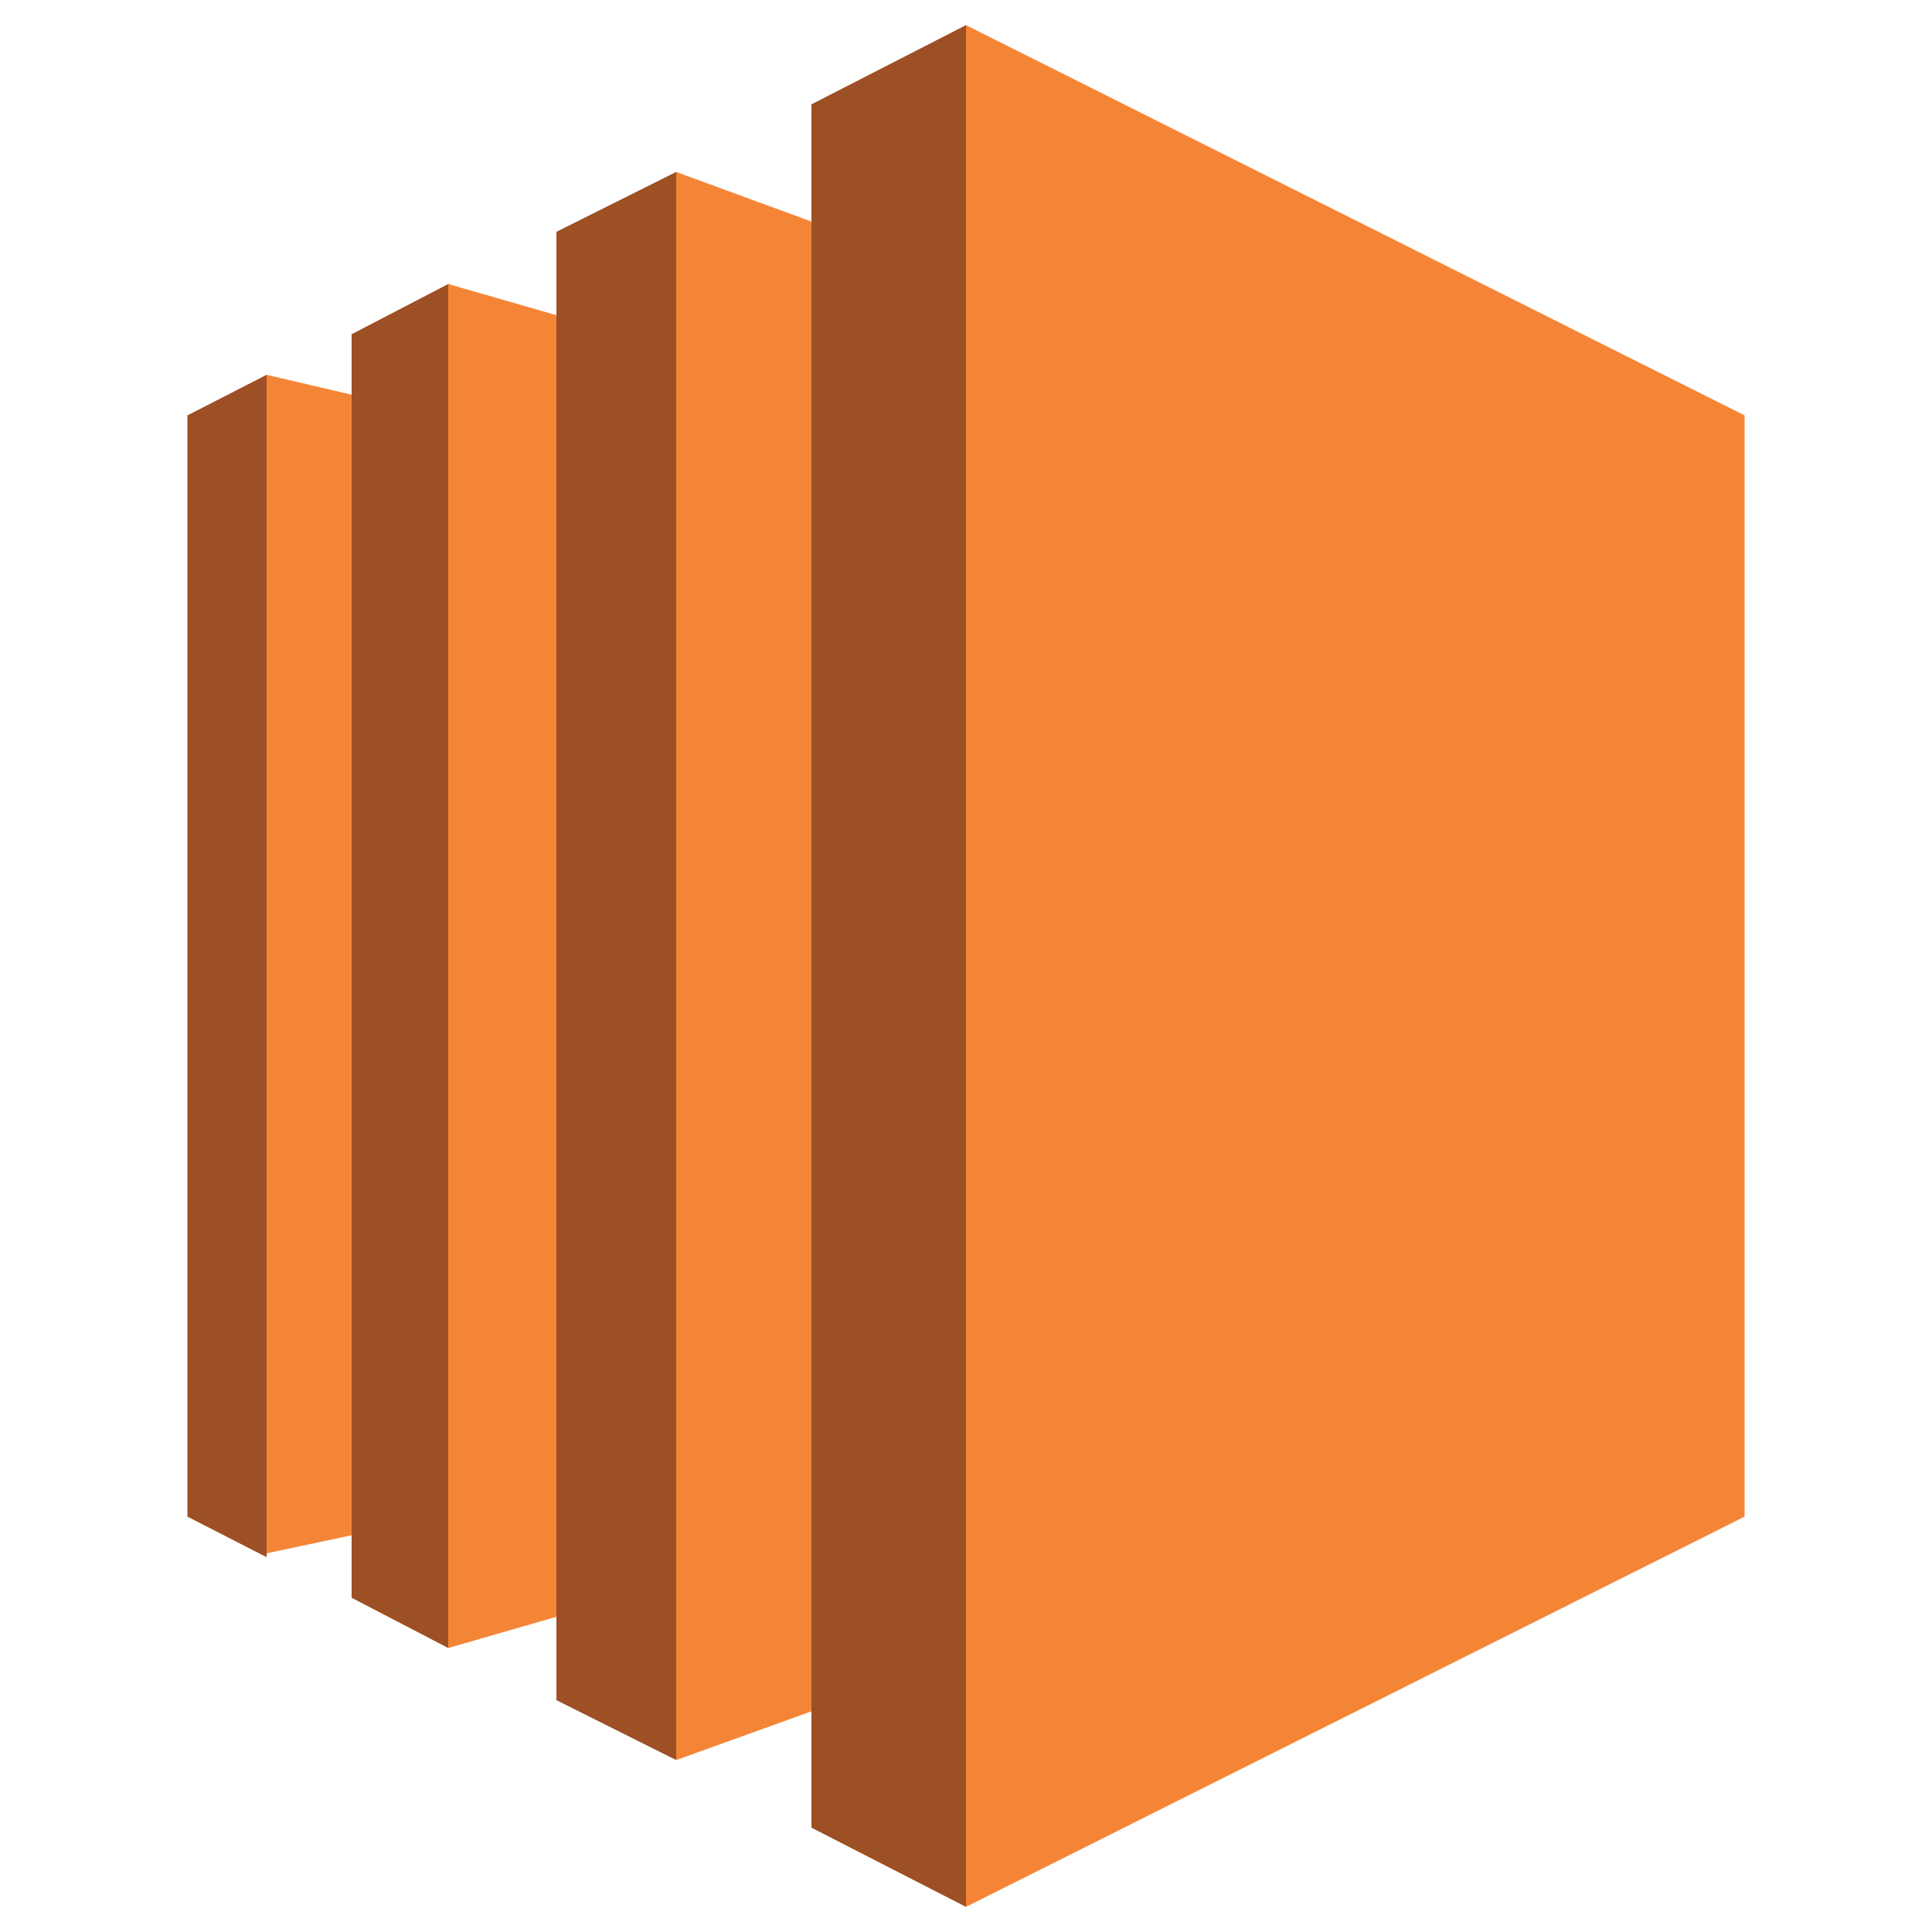
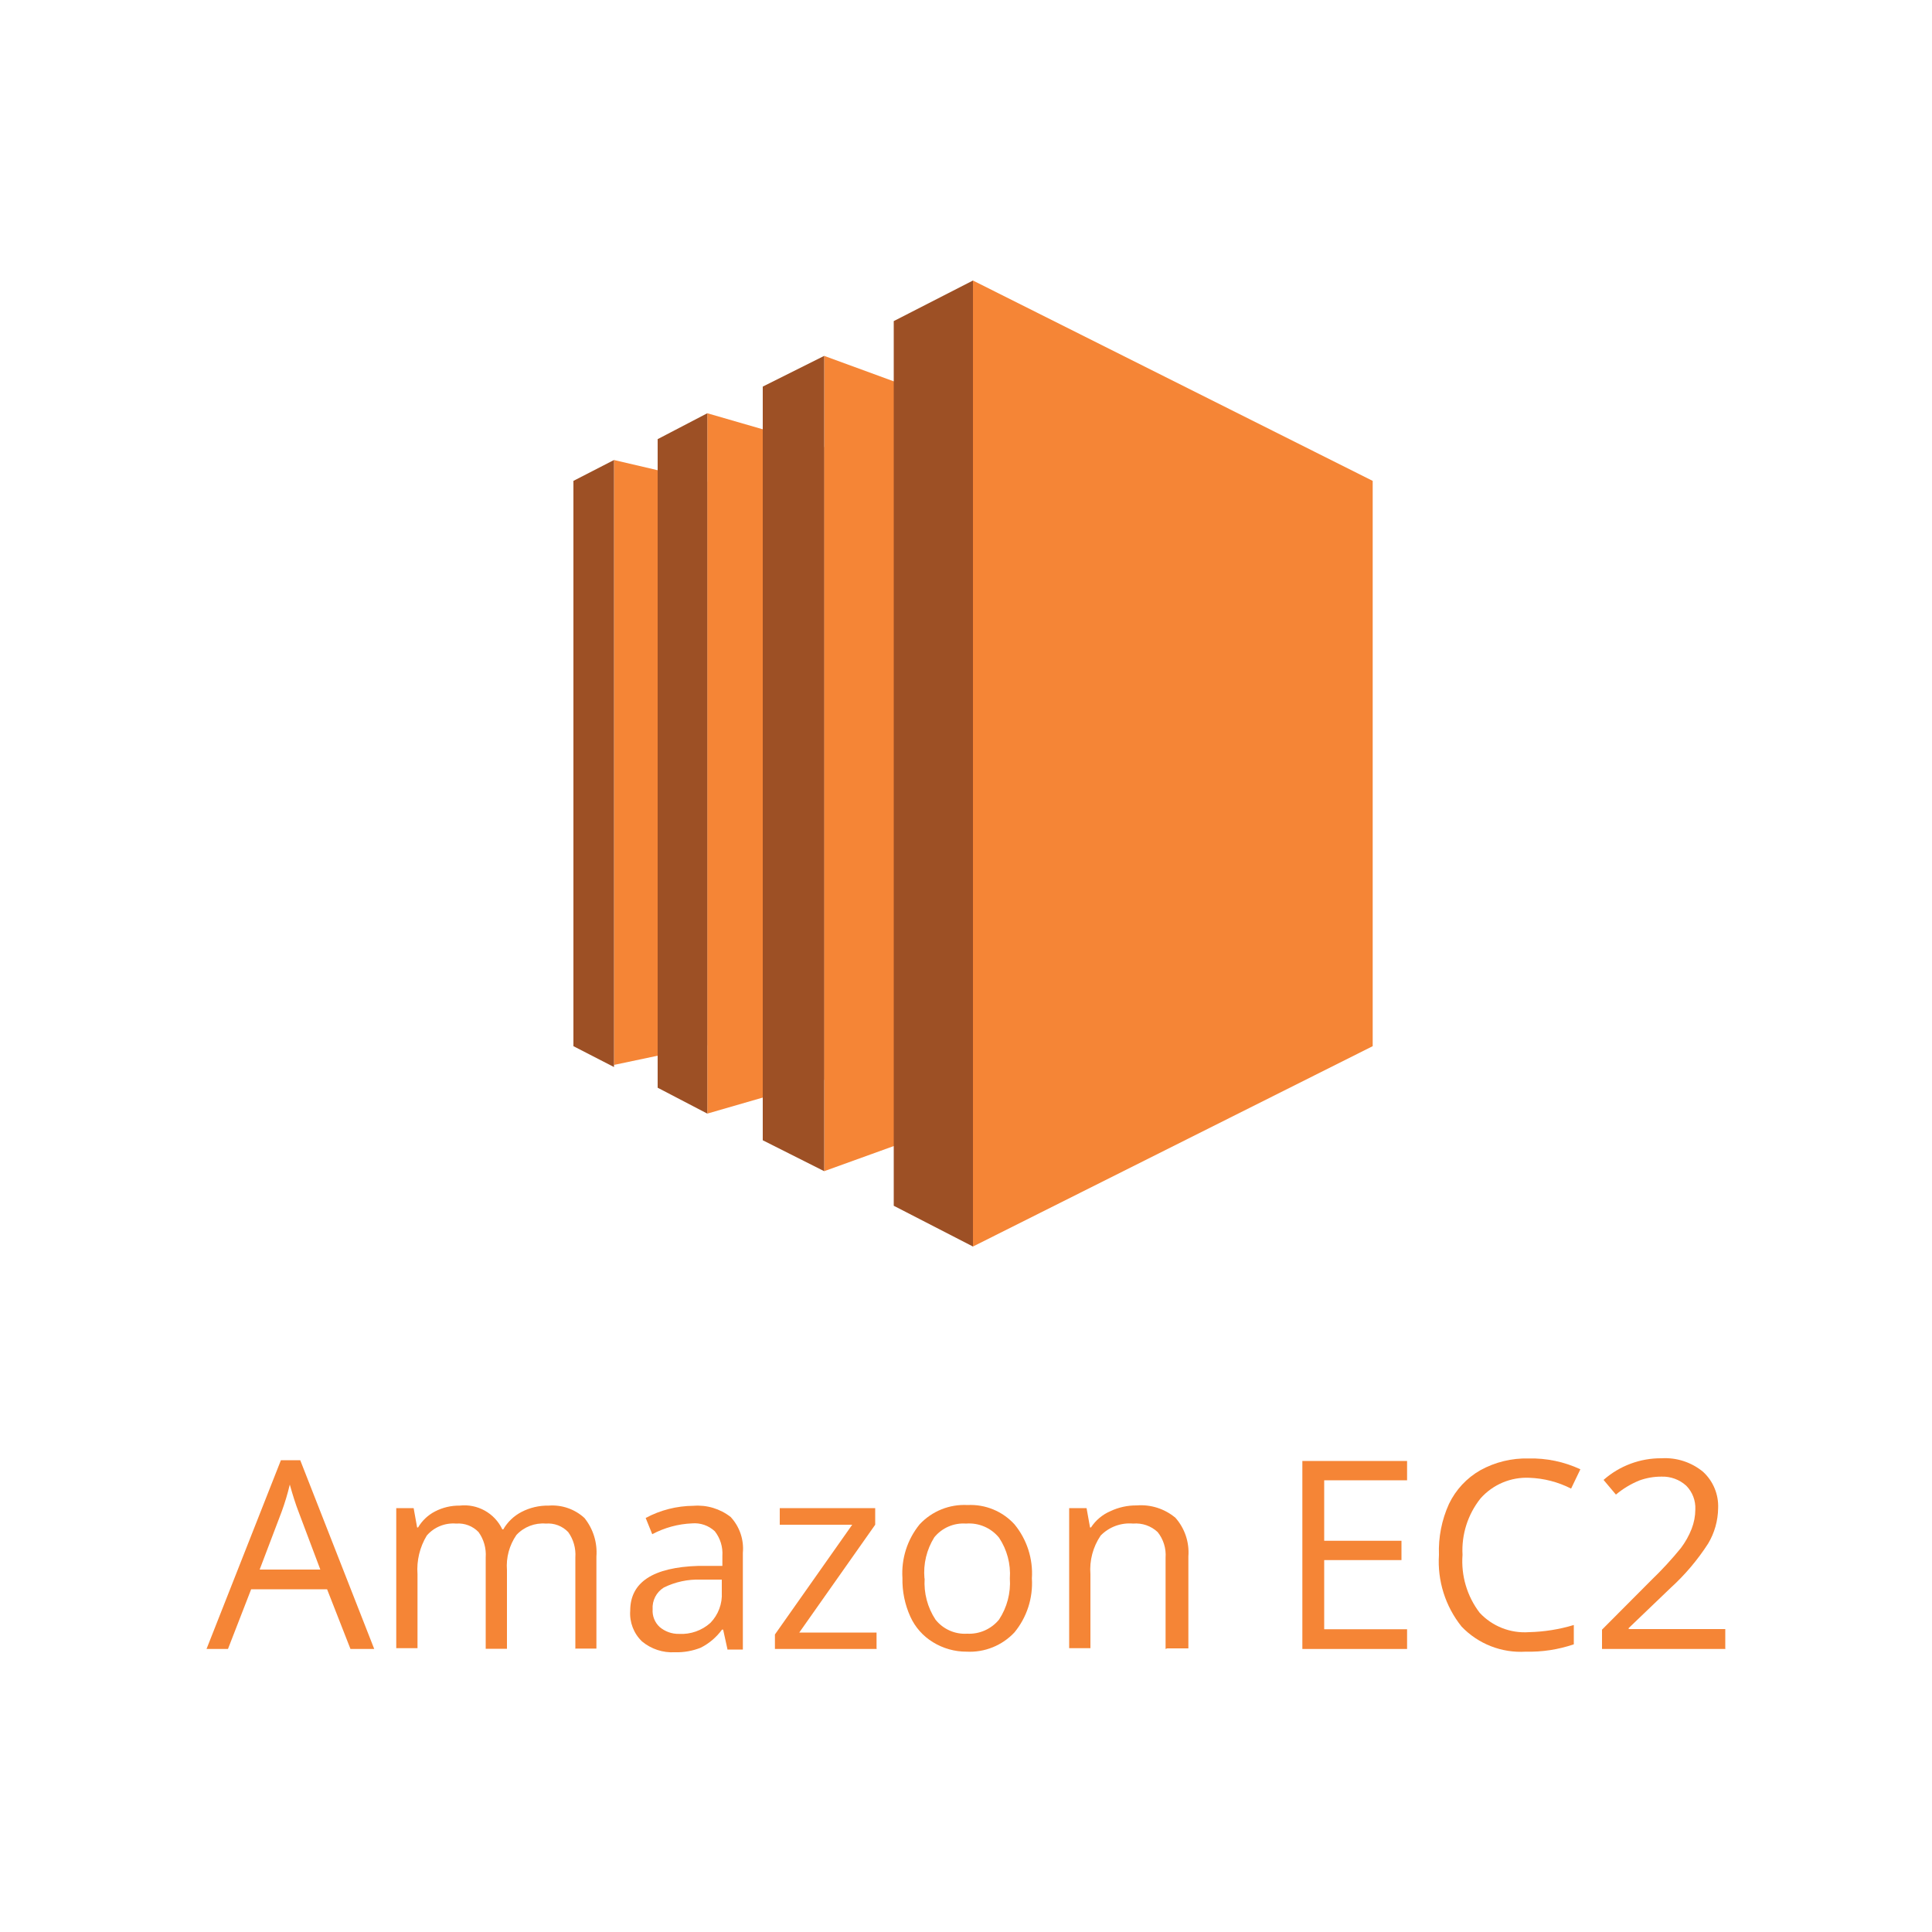
- <svg xmlns="http://www.w3.org/2000/svg" version="1.1" id="Layer_1" x="0px" y="0px" viewBox="0 0 100 100" style="enable-background:new 0 0 100 100;" xml:space="preserve">
-   <style type="text/css">
- 	.st0{fill:#F58536;}
- 	.st1{fill:#9D5025;}
- </style>
-   <g id="Layer_1_1_">
-     <g>
-       <polygon class="st0" points="23.2,78.4 13.8,80.4 13.8,19.4 23.2,21.6   " />
-       <polygon class="st0" points="35,81.9 23.2,85.3 23.2,14.7 35,18.1   " />
-       <polygon class="st0" points="50,85.7 35,91.1 35,8.9 50,14.4   " />
-       <polygon class="st0" points="90.3,78.5 50,98.7 50,1.3 90.3,21.5   " />
-       <polygon class="st1" points="42,5.4 50,1.3 50,98.7 42,94.6   " />
-       <polygon class="st1" points="28.8,12 35,8.9 35,91.1 28.8,88   " />
-       <polygon class="st1" points="18.2,17.3 23.2,14.7 23.2,85.3 18.2,82.7   " />
-       <polygon class="st1" points="13.8,19.4 9.7,21.5 9.7,78.5 13.8,80.6   " />
-     </g>
+ <svg xmlns="http://www.w3.org/2000/svg" id="Layer_1" data-name="Layer 1" viewBox="0 0 100 100">
+   <defs>
+     <style>.cls-1{fill:#f58536;}.cls-2{fill:#9d5025;}</style>
+   </defs>
+   <g id="Layer_1-2" data-name="Layer 1">
+     <polygon class="cls-1" points="36.61 54.1 31.78 55.12 31.78 23.81 36.61 24.94 36.61 54.1" />
+     <polygon class="cls-1" points="42.66 55.89 36.61 57.64 36.61 21.39 42.66 23.14 42.66 55.89" />
+     <polygon class="cls-1" points="50.36 57.84 42.66 60.62 42.66 18.42 50.36 21.24 50.36 57.84" />
+     <polygon class="cls-1" points="71.05 54.15 50.36 64.52 50.36 14.52 71.05 24.89 71.05 54.15" />
+     <polygon class="cls-2" points="46.26 16.62 50.36 14.52 50.36 64.52 46.26 62.41 46.26 16.62" />
+     <polygon class="cls-2" points="39.48 20.01 42.66 18.42 42.66 60.62 39.48 59.02 39.48 20.01" />
+     <polygon class="cls-2" points="34.04 22.73 36.61 21.39 36.61 57.64 34.04 56.3 34.04 22.73" />
+     <polygon class="cls-2" points="31.78 23.81 29.68 24.89 29.68 54.15 31.78 55.23 31.78 23.81" />
  </g>
+   <path class="cls-1" d="M18.14,85.35l-1.21-3.09H13l-1.2,3.09H10.69l3.85-9.77h1l3.83,9.77H18.14Zm-1.56-4.11-1.13-3q-0.22-.57-0.45-1.4a12.39,12.39,0,0,1-.42,1.4l-1.14,3h3.15Z" />
+   <path class="cls-1" d="M29.78,85.35V80.61a2,2,0,0,0-.37-1.31,1.44,1.44,0,0,0-1.16-.44,1.87,1.87,0,0,0-1.52.59,2.81,2.81,0,0,0-.49,1.82v4.07h-1.1V80.61a2,2,0,0,0-.37-1.31,1.45,1.45,0,0,0-1.16-.44,1.81,1.81,0,0,0-1.52.62,3.38,3.38,0,0,0-.48,2v3.83h-1.1V78.06h0.9l0.18,1h0.05a2.18,2.18,0,0,1,.88-0.83,2.7,2.7,0,0,1,1.27-.3A2.17,2.17,0,0,1,26,79.16h0.05a2.32,2.32,0,0,1,.94-0.9,2.93,2.93,0,0,1,1.41-.33,2.46,2.46,0,0,1,1.85.64,2.84,2.84,0,0,1,.62,2v4.76h-1.1Z" />
+   <path class="cls-1" d="M37.65,85.35l-0.22-1H37.37a3.09,3.09,0,0,1-1.09.93,3.33,3.33,0,0,1-1.35.24,2.44,2.44,0,0,1-1.7-.56,2,2,0,0,1-.61-1.59q0-2.21,3.53-2.32l1.24,0V80.53A1.86,1.86,0,0,0,37,79.26a1.53,1.53,0,0,0-1.18-.41,4.81,4.81,0,0,0-2.06.56l-0.34-.84a5.3,5.3,0,0,1,2.47-.63,2.77,2.77,0,0,1,1.93.58,2.41,2.41,0,0,1,.63,1.86v5H37.65Zm-2.5-.78A2.24,2.24,0,0,0,36.77,84a2.09,2.09,0,0,0,.59-1.58V81.76l-1.1,0a4,4,0,0,0-1.9.41,1.23,1.23,0,0,0-.58,1.13,1.14,1.14,0,0,0,.36.91A1.5,1.5,0,0,0,35.15,84.57Z" />
+   <path class="cls-1" d="M45.4,85.35H40.11V84.6l4-5.68H40.36V78.06H45.3v0.86l-3.93,5.58h4v0.86Z" />
+   <path class="cls-1" d="M53.41,81.7a4,4,0,0,1-.9,2.79,3.17,3.17,0,0,1-2.48,1A3.29,3.29,0,0,1,48.29,85a3,3,0,0,1-1.17-1.32,4.6,4.6,0,0,1-.41-2,4,4,0,0,1,.89-2.78,3.16,3.16,0,0,1,2.48-1,3.08,3.08,0,0,1,2.43,1A4,4,0,0,1,53.41,81.7Zm-5.55,0a3.46,3.46,0,0,0,.56,2.13,1.94,1.94,0,0,0,1.64.73,2,2,0,0,0,1.65-.73,3.45,3.45,0,0,0,.56-2.13,3.38,3.38,0,0,0-.56-2.11A2,2,0,0,0,50,78.86a1.94,1.94,0,0,0-1.64.71A3.43,3.43,0,0,0,47.85,81.7Z" />
+   <path class="cls-1" d="M60.33,85.35V80.63a1.9,1.9,0,0,0-.41-1.33,1.65,1.65,0,0,0-1.27-.44,2.09,2.09,0,0,0-1.68.62,3.13,3.13,0,0,0-.53,2v3.83h-1.1V78.06h0.9l0.18,1h0.05a2.26,2.26,0,0,1,1-.84,3.11,3.11,0,0,1,1.37-.3,2.77,2.77,0,0,1,2,.64,2.7,2.7,0,0,1,.67,2v4.76h-1.1Z" />
+   <path class="cls-1" d="M72.83,85.35H67.41V75.62h5.42v1H68.54v3.13h4v1h-4v3.58h4.29v1Z" />
+   <path class="cls-1" d="M79.16,76.49a3.18,3.18,0,0,0-2.53,1.07,4.31,4.31,0,0,0-.93,2.92,4.39,4.39,0,0,0,.89,3,3.18,3.18,0,0,0,2.55,1,8.73,8.73,0,0,0,2.32-.37v1a7.15,7.15,0,0,1-2.49.38,4.23,4.23,0,0,1-3.32-1.3,5.38,5.38,0,0,1-1.17-3.71A5.85,5.85,0,0,1,75,77.84a4,4,0,0,1,1.62-1.74,4.9,4.9,0,0,1,2.5-.61,6,6,0,0,1,2.68.56l-0.48,1A5.16,5.16,0,0,0,79.16,76.49Z" />
+   <path class="cls-1" d="M89.31,85.35H82.92v-1l2.56-2.57A18.45,18.45,0,0,0,87,80.13a4.17,4.17,0,0,0,.56-1,2.8,2.8,0,0,0,.19-1,1.64,1.64,0,0,0-.47-1.23A1.81,1.81,0,0,0,86,76.43a3.3,3.3,0,0,0-1.15.2,4.55,4.55,0,0,0-1.21.73L83,76.6A4.48,4.48,0,0,1,86,75.48a3.09,3.09,0,0,1,2.15.7,2.42,2.42,0,0,1,.78,1.89,3.65,3.65,0,0,1-.52,1.83,11.59,11.59,0,0,1-1.94,2.29L84.3,84.27v0.05h5v1Z" />
</svg>
